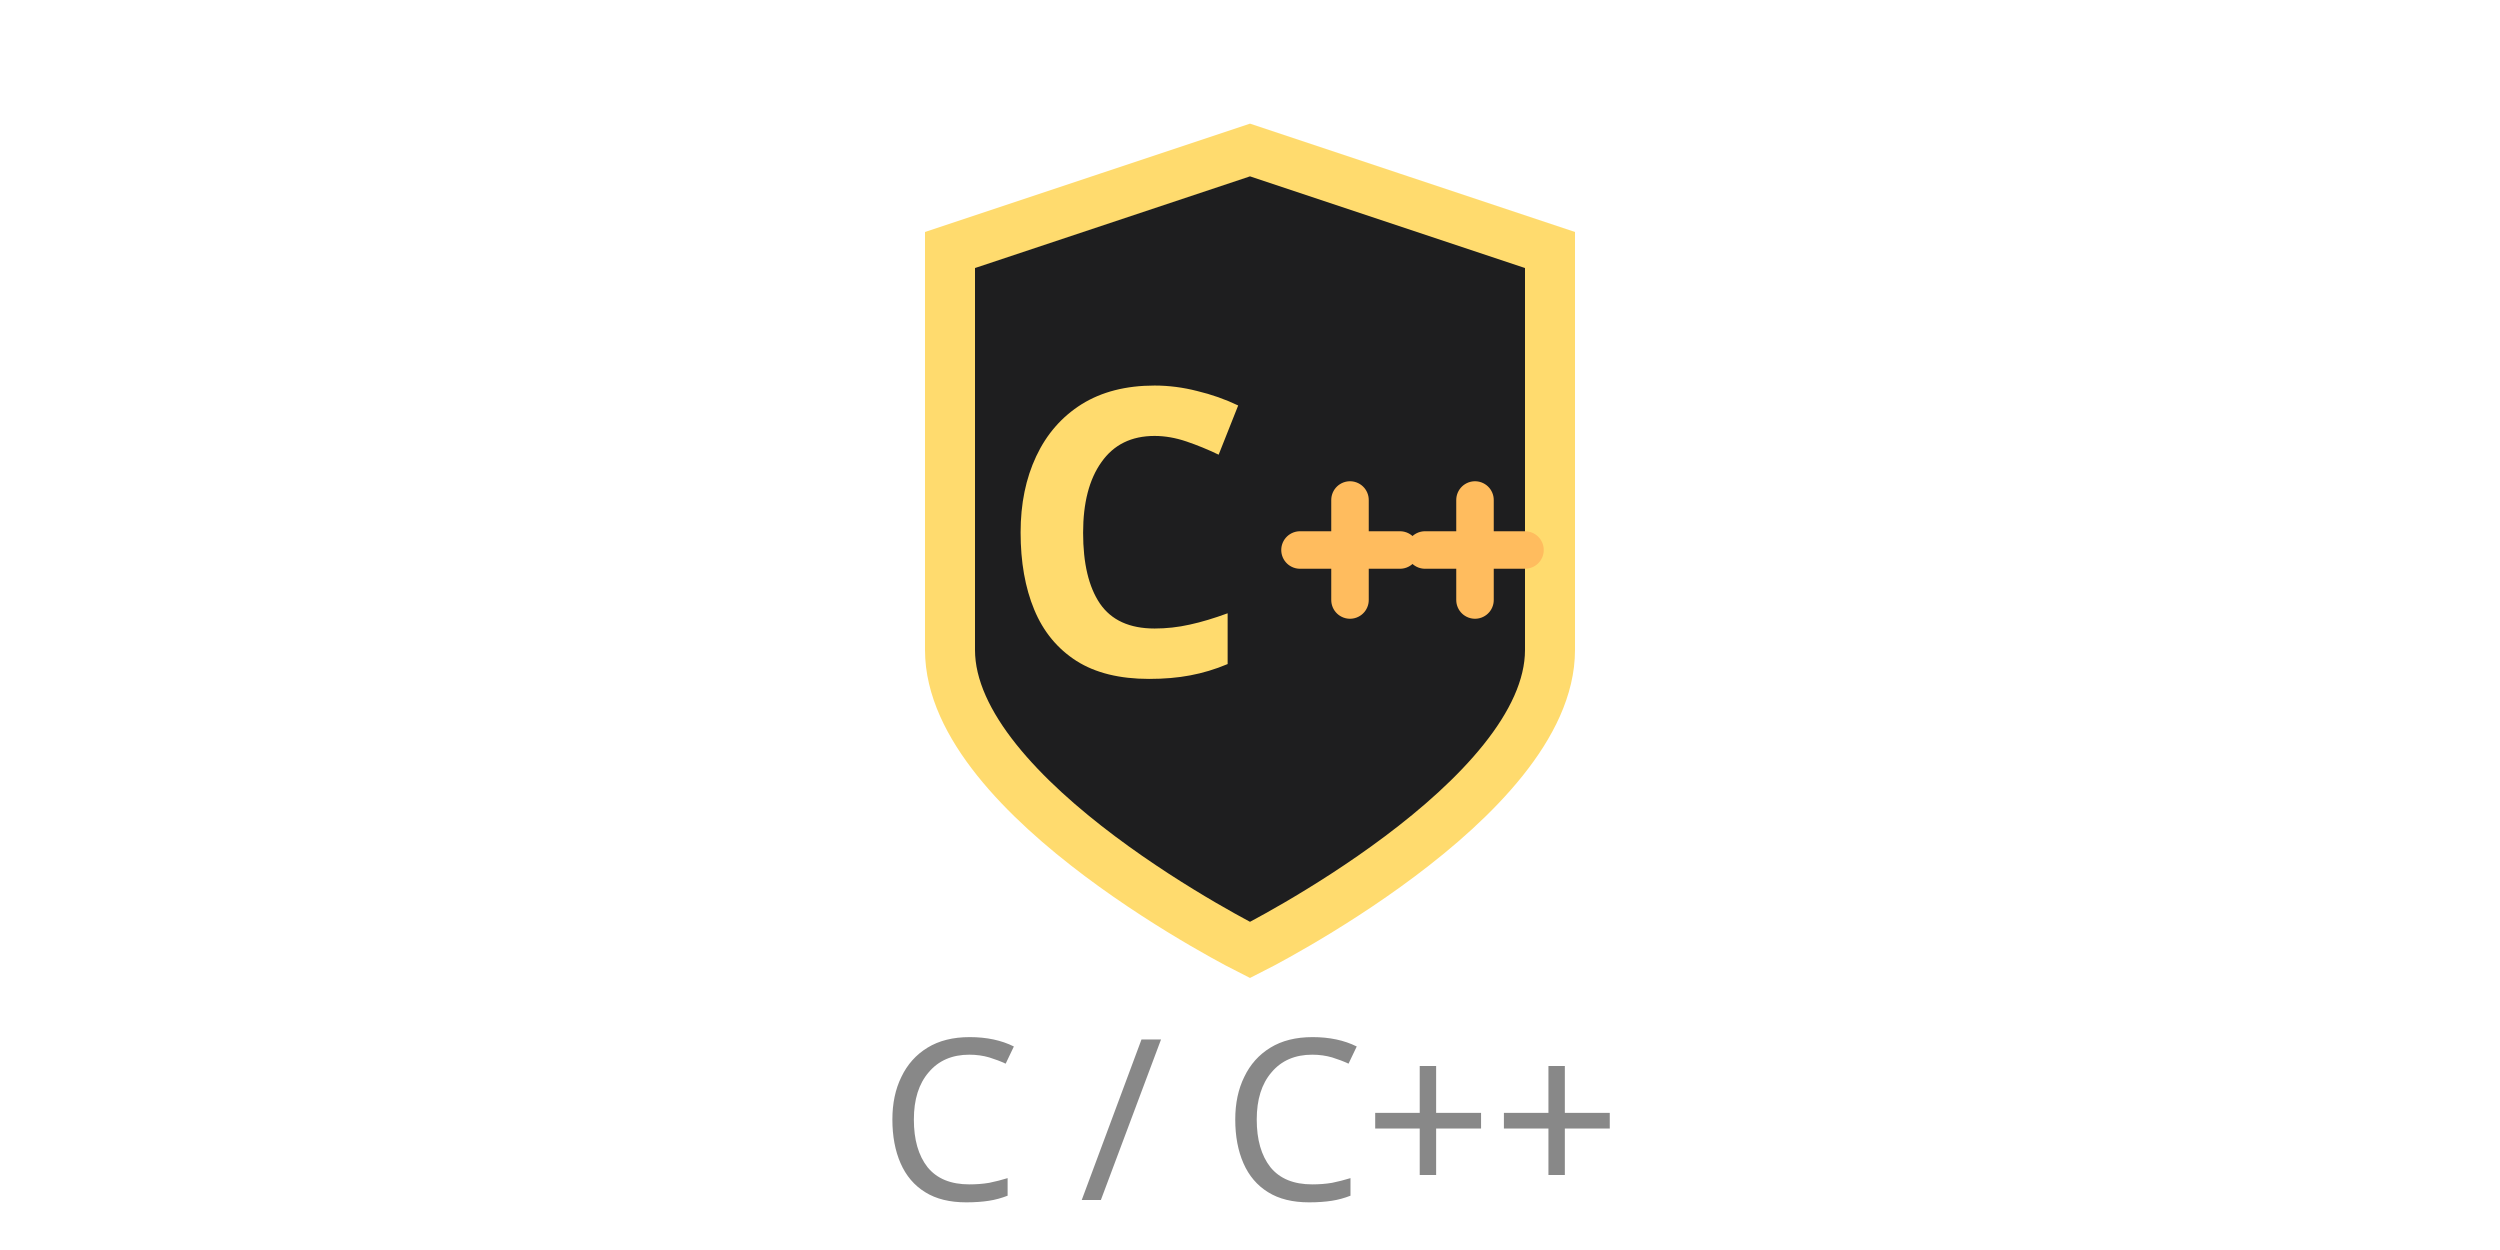
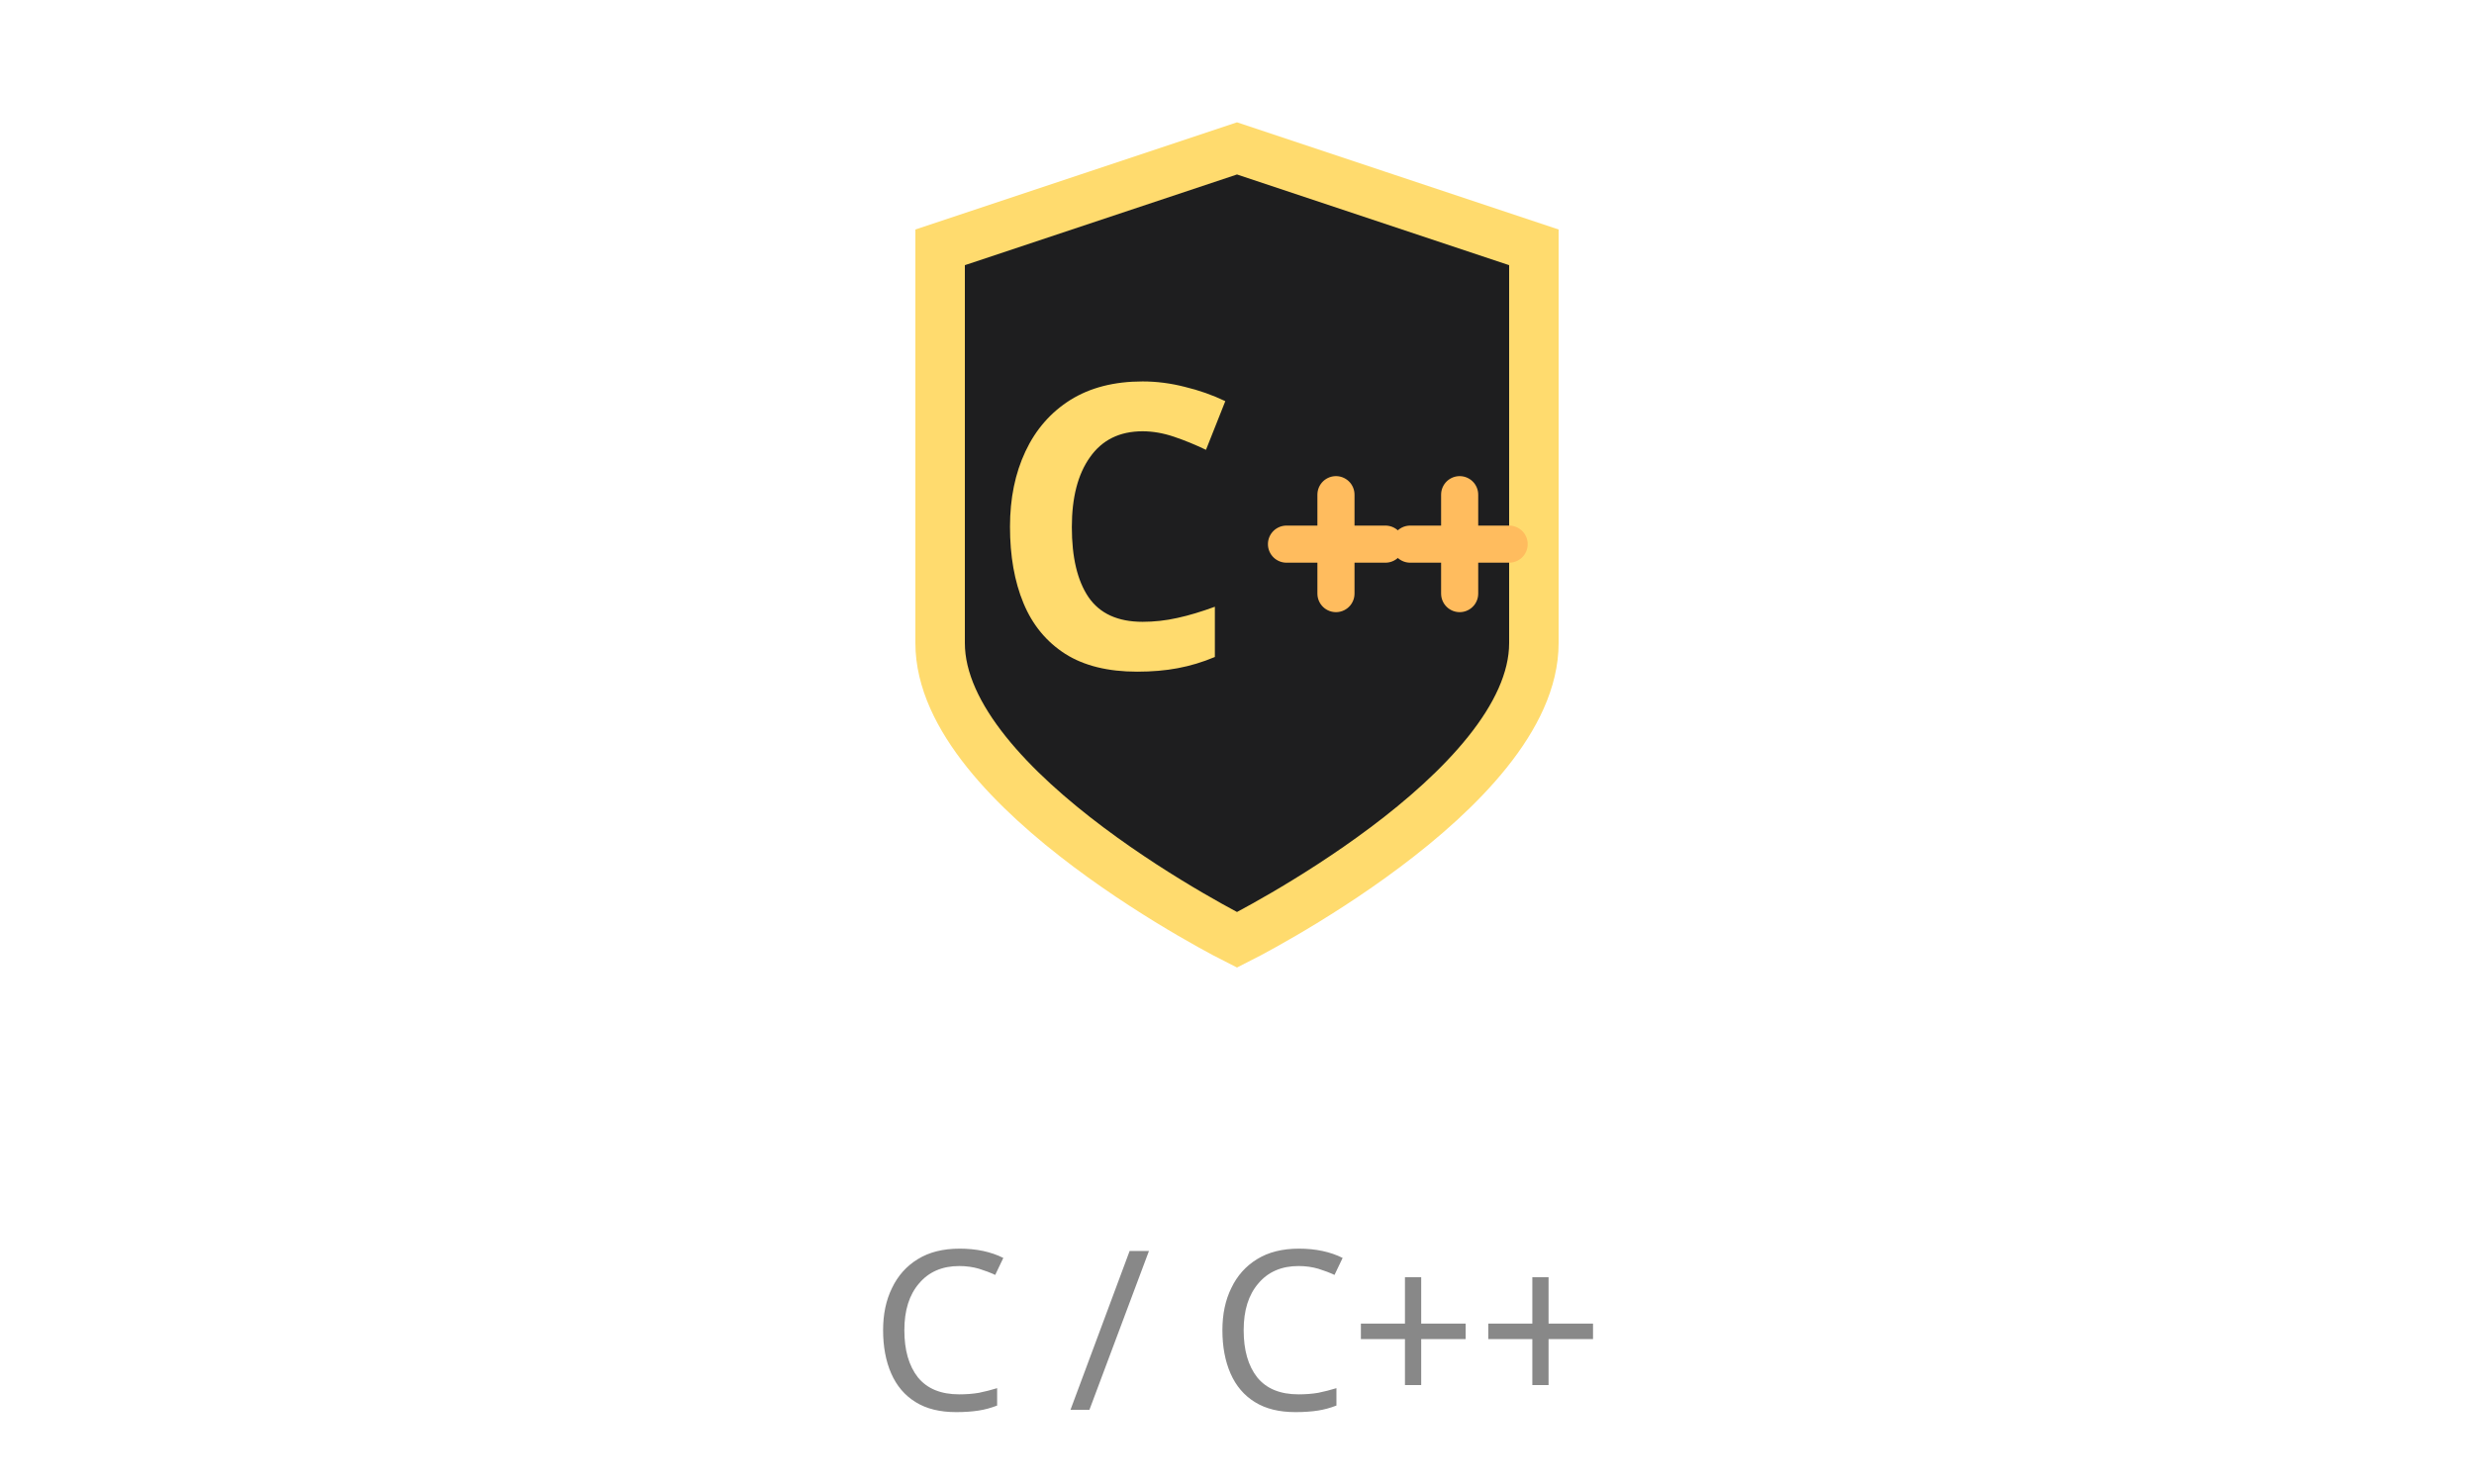
- <svg xmlns="http://www.w3.org/2000/svg" width="100" height="50" viewBox="0 0 100 50" fill="none">
+ <svg xmlns="http://www.w3.org/2000/svg" width="100" height="60" viewBox="0 0 100 60" fill="none">
  <path d="M 38,10 L 50,6 L 62,10 V 26 C 62,32 50,38 50,38 C 50,38 38,32 38,26 Z" fill="#1e1e1f" stroke="#FFDB6E" stroke-width="2" />
  <text x="45" y="27" fill="#FFDB6E" font-family="sans-serif" font-size="16" font-weight="bold" text-anchor="middle">C</text>
  <path d="M 52,22 H 56 M 54,20 V 24 M 57,22 H 61 M 59,20 V 24" stroke="#FFBC5E" stroke-width="1.5" stroke-linecap="round" />
-   <text x="50" y="48" fill="#888" font-family="sans-serif" font-size="9" text-anchor="middle">C / C++</text>
+   <text x="50" y="57" fill="#888" font-family="sans-serif" font-size="9" text-anchor="middle">C / C++</text>
</svg>
